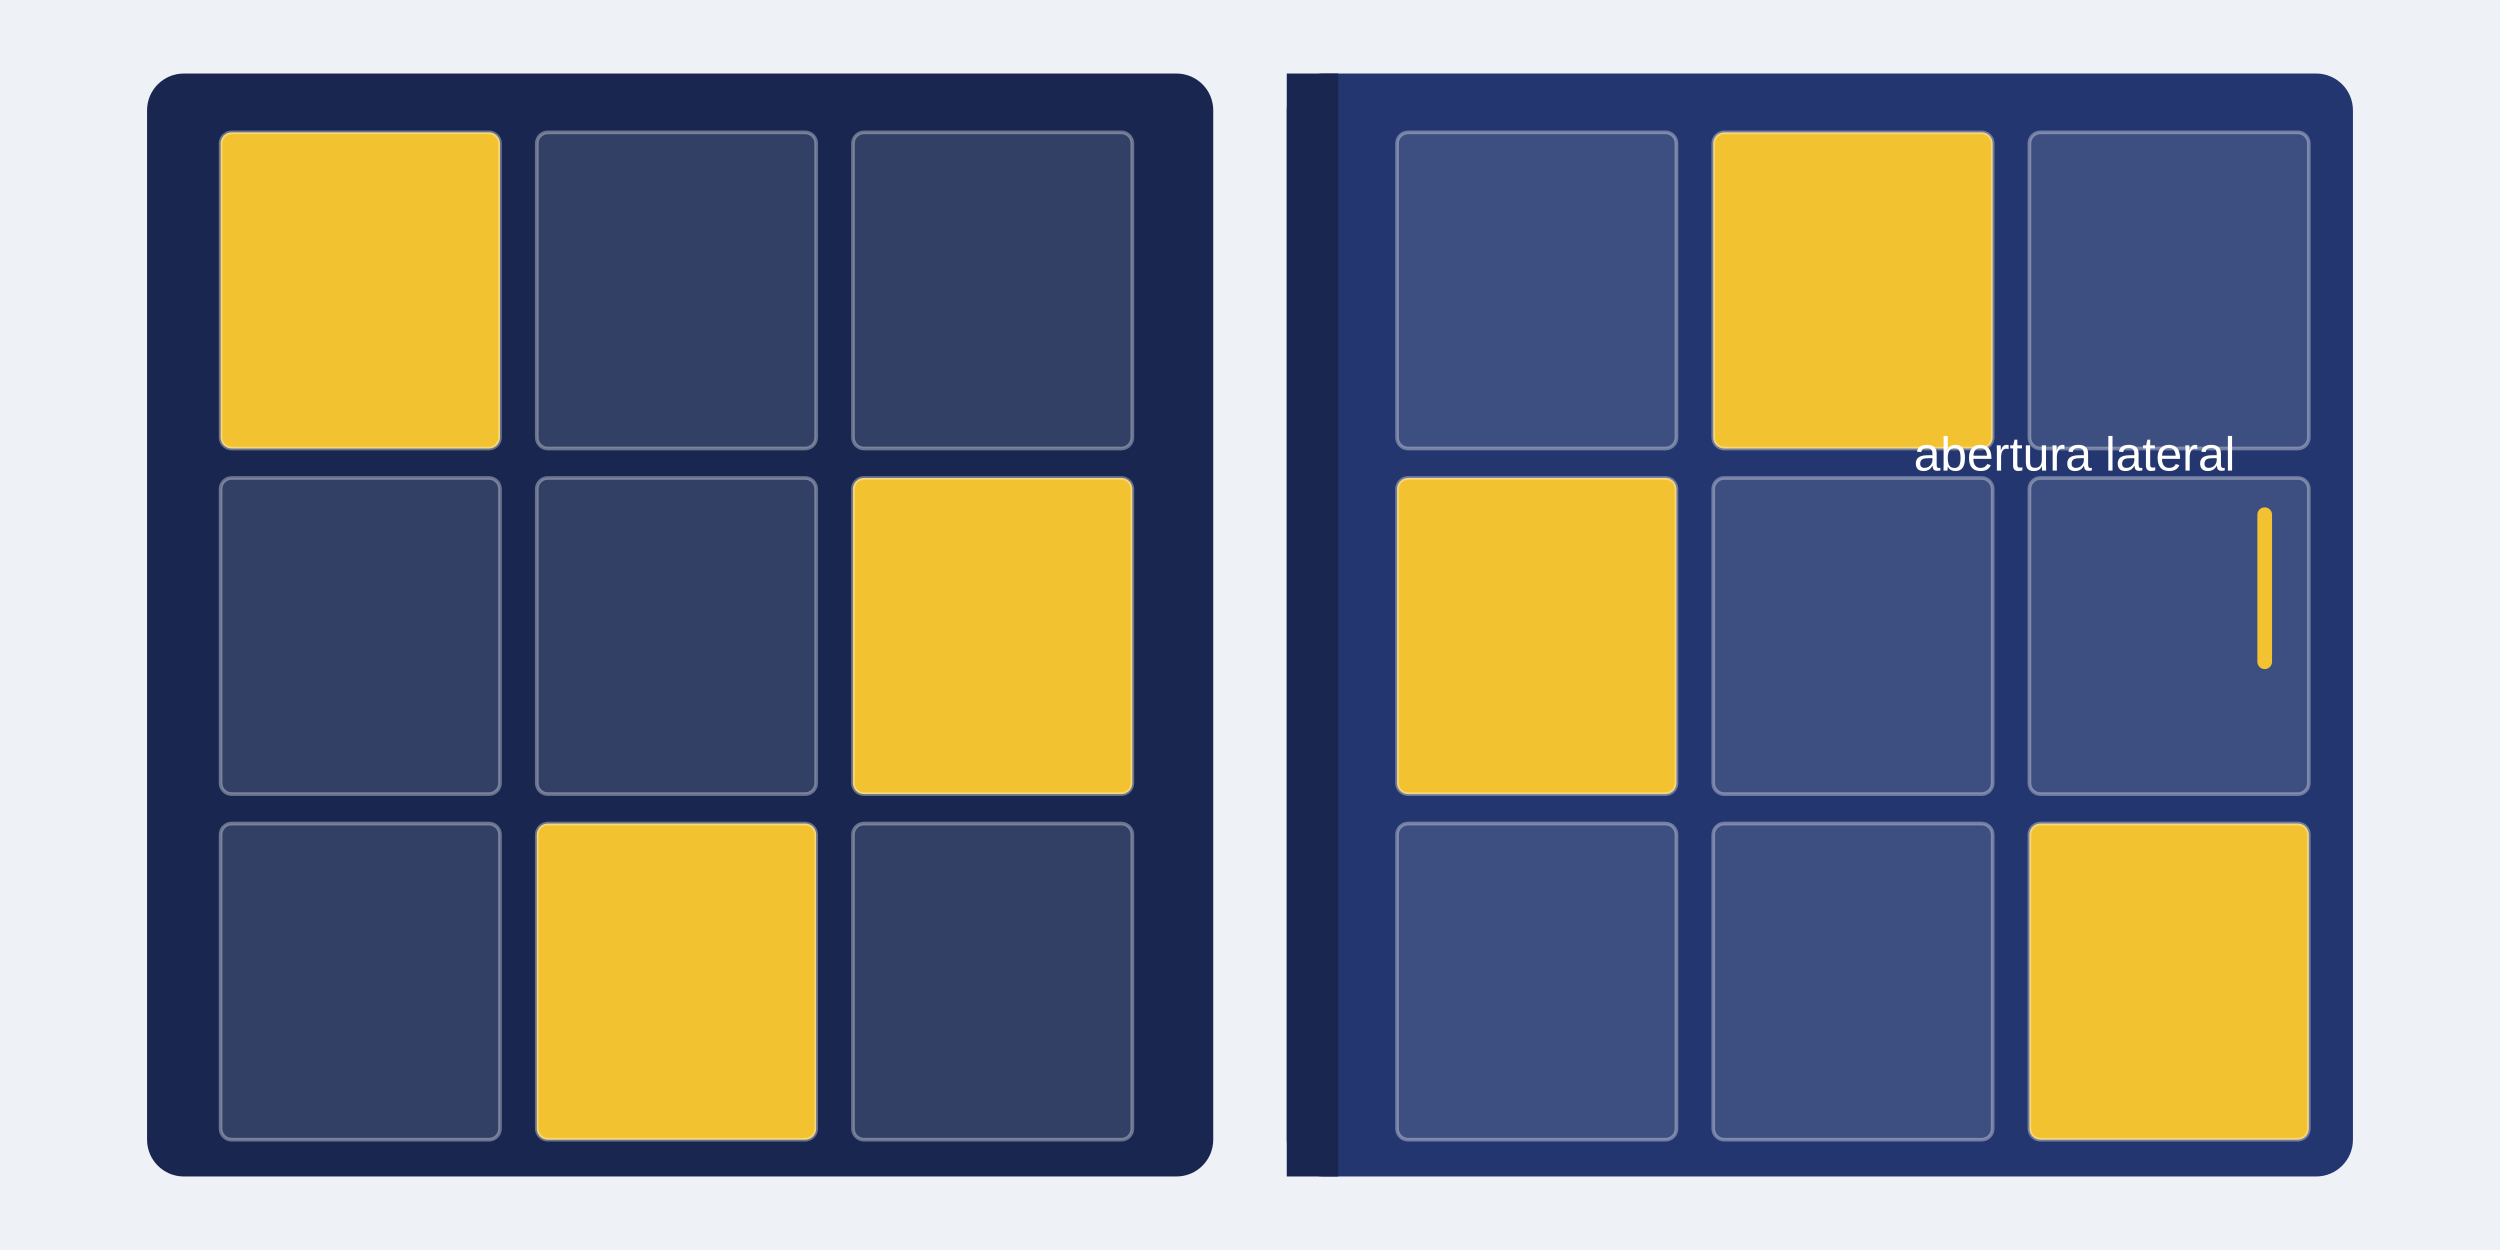
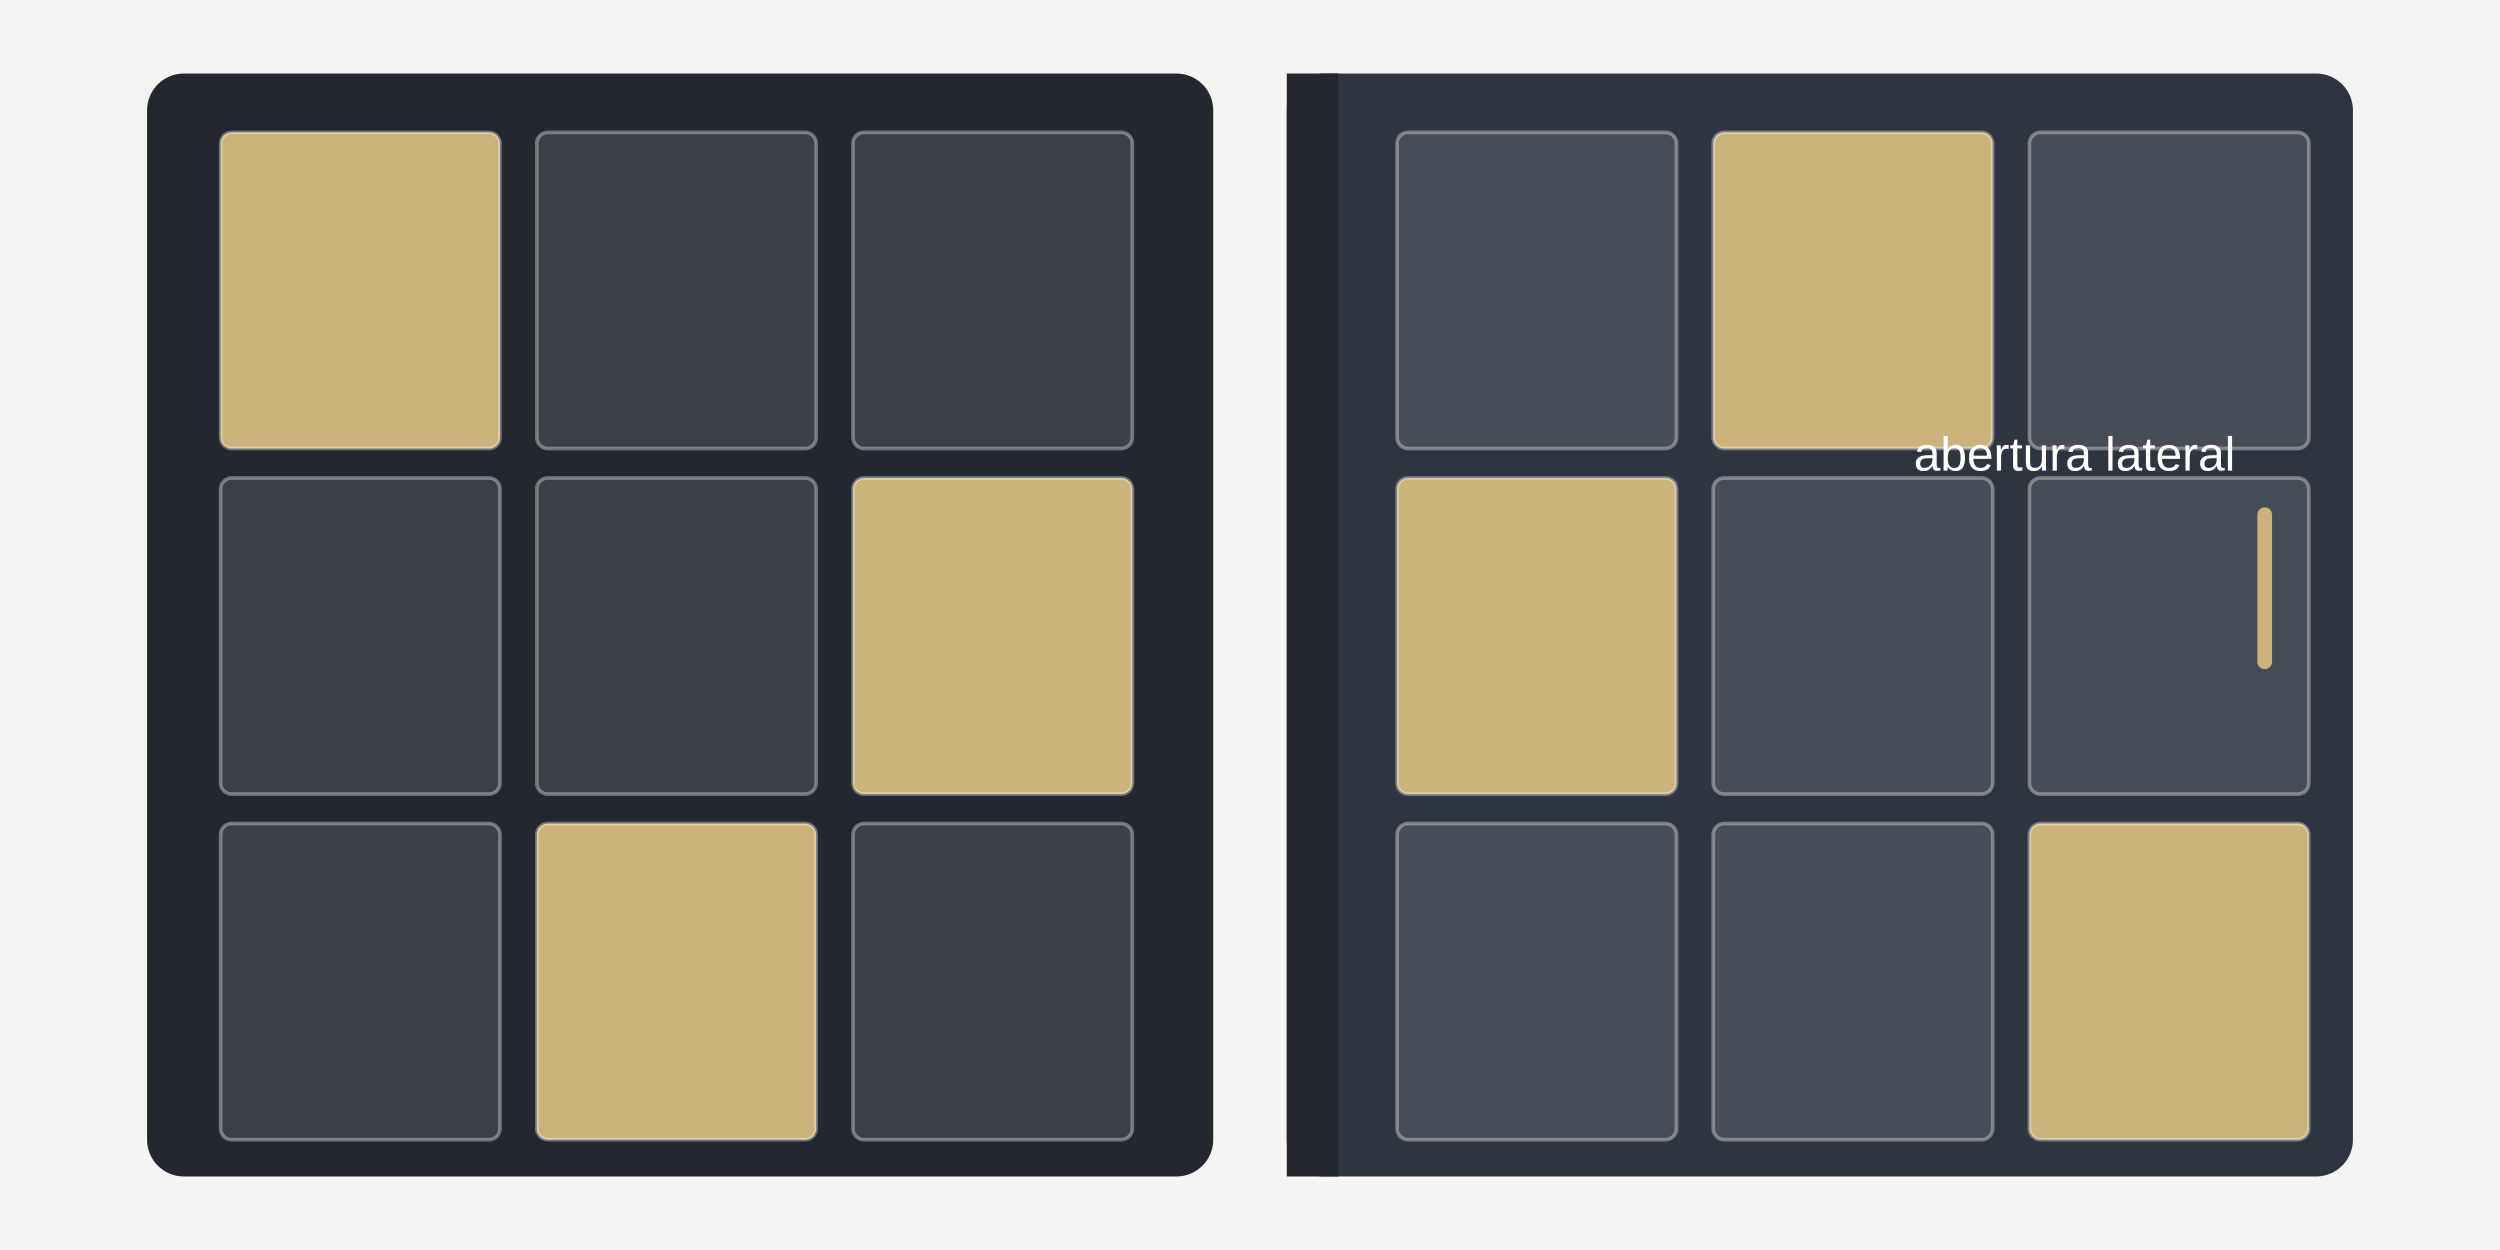
<svg xmlns="http://www.w3.org/2000/svg" viewBox="0 0 680 340">
-   <rect width="680" height="340" fill="#eef1f6" />
-   <rect x="40" y="20" width="290" height="300" rx="10" fill="#182650" />
-   <rect x="350" y="20" width="290" height="300" rx="10" fill="#23366f" />
-   <rect x="350" y="20" width="14" height="300" fill="#182650" />
-   <rect x="60" y="36" width="76" height="86" rx="3" fill="#f2c230" stroke="rgba(255,255,255,0.35)" />
+   <rect width="680" height="340" fill="#f4f4f2" />
+   <rect x="40" y="20" width="290" height="300" rx="10" fill="#23272f" />
+   <rect x="350" y="20" width="290" height="300" rx="10" fill="#2f3540" />
+   <rect x="350" y="20" width="14" height="300" fill="#23272f" />
+   <rect x="60" y="36" width="76" height="86" rx="3" fill="#cbb27a" stroke="rgba(255,255,255,0.35)" />
  <rect x="146" y="36" width="76" height="86" rx="3" fill="rgba(255,255,255,0.12)" stroke="rgba(255,255,255,0.35)" />
  <rect x="232" y="36" width="76" height="86" rx="3" fill="rgba(255,255,255,0.12)" stroke="rgba(255,255,255,0.35)" />
  <rect x="60" y="130" width="76" height="86" rx="3" fill="rgba(255,255,255,0.12)" stroke="rgba(255,255,255,0.35)" />
  <rect x="146" y="130" width="76" height="86" rx="3" fill="rgba(255,255,255,0.12)" stroke="rgba(255,255,255,0.35)" />
-   <rect x="232" y="130" width="76" height="86" rx="3" fill="#f2c230" stroke="rgba(255,255,255,0.35)" />
+   <rect x="232" y="130" width="76" height="86" rx="3" fill="#cbb27a" stroke="rgba(255,255,255,0.35)" />
  <rect x="60" y="224" width="76" height="86" rx="3" fill="rgba(255,255,255,0.12)" stroke="rgba(255,255,255,0.35)" />
-   <rect x="146" y="224" width="76" height="86" rx="3" fill="#f2c230" stroke="rgba(255,255,255,0.35)" />
+   <rect x="146" y="224" width="76" height="86" rx="3" fill="#cbb27a" stroke="rgba(255,255,255,0.35)" />
  <rect x="232" y="224" width="76" height="86" rx="3" fill="rgba(255,255,255,0.12)" stroke="rgba(255,255,255,0.35)" />
  <rect x="380" y="36" width="76" height="86" rx="3" fill="rgba(255,255,255,0.12)" stroke="rgba(255,255,255,0.35)" />
-   <rect x="466" y="36" width="76" height="86" rx="3" fill="#f2c230" stroke="rgba(255,255,255,0.35)" />
+   <rect x="466" y="36" width="76" height="86" rx="3" fill="#cbb27a" stroke="rgba(255,255,255,0.35)" />
  <rect x="552" y="36" width="76" height="86" rx="3" fill="rgba(255,255,255,0.12)" stroke="rgba(255,255,255,0.35)" />
-   <rect x="380" y="130" width="76" height="86" rx="3" fill="#f2c230" stroke="rgba(255,255,255,0.35)" />
+   <rect x="380" y="130" width="76" height="86" rx="3" fill="#cbb27a" stroke="rgba(255,255,255,0.35)" />
  <rect x="466" y="130" width="76" height="86" rx="3" fill="rgba(255,255,255,0.12)" stroke="rgba(255,255,255,0.35)" />
  <rect x="552" y="130" width="76" height="86" rx="3" fill="rgba(255,255,255,0.12)" stroke="rgba(255,255,255,0.35)" />
  <rect x="380" y="224" width="76" height="86" rx="3" fill="rgba(255,255,255,0.12)" stroke="rgba(255,255,255,0.35)" />
  <rect x="466" y="224" width="76" height="86" rx="3" fill="rgba(255,255,255,0.12)" stroke="rgba(255,255,255,0.35)" />
-   <rect x="552" y="224" width="76" height="86" rx="3" fill="#f2c230" stroke="rgba(255,255,255,0.35)" />
-   <path d="M616 140v40" stroke="#f2c230" stroke-width="4" stroke-linecap="round" />
+   <rect x="552" y="224" width="76" height="86" rx="3" fill="#cbb27a" stroke="rgba(255,255,255,0.35)" />
+   <path d="M616 140v40" stroke="#cbb27a" stroke-width="4" stroke-linecap="round" />
  <text x="608" y="128" font-family="Arial, Helvetica, sans-serif" font-size="13" fill="#fff" text-anchor="end">abertura lateral</text>
</svg>
